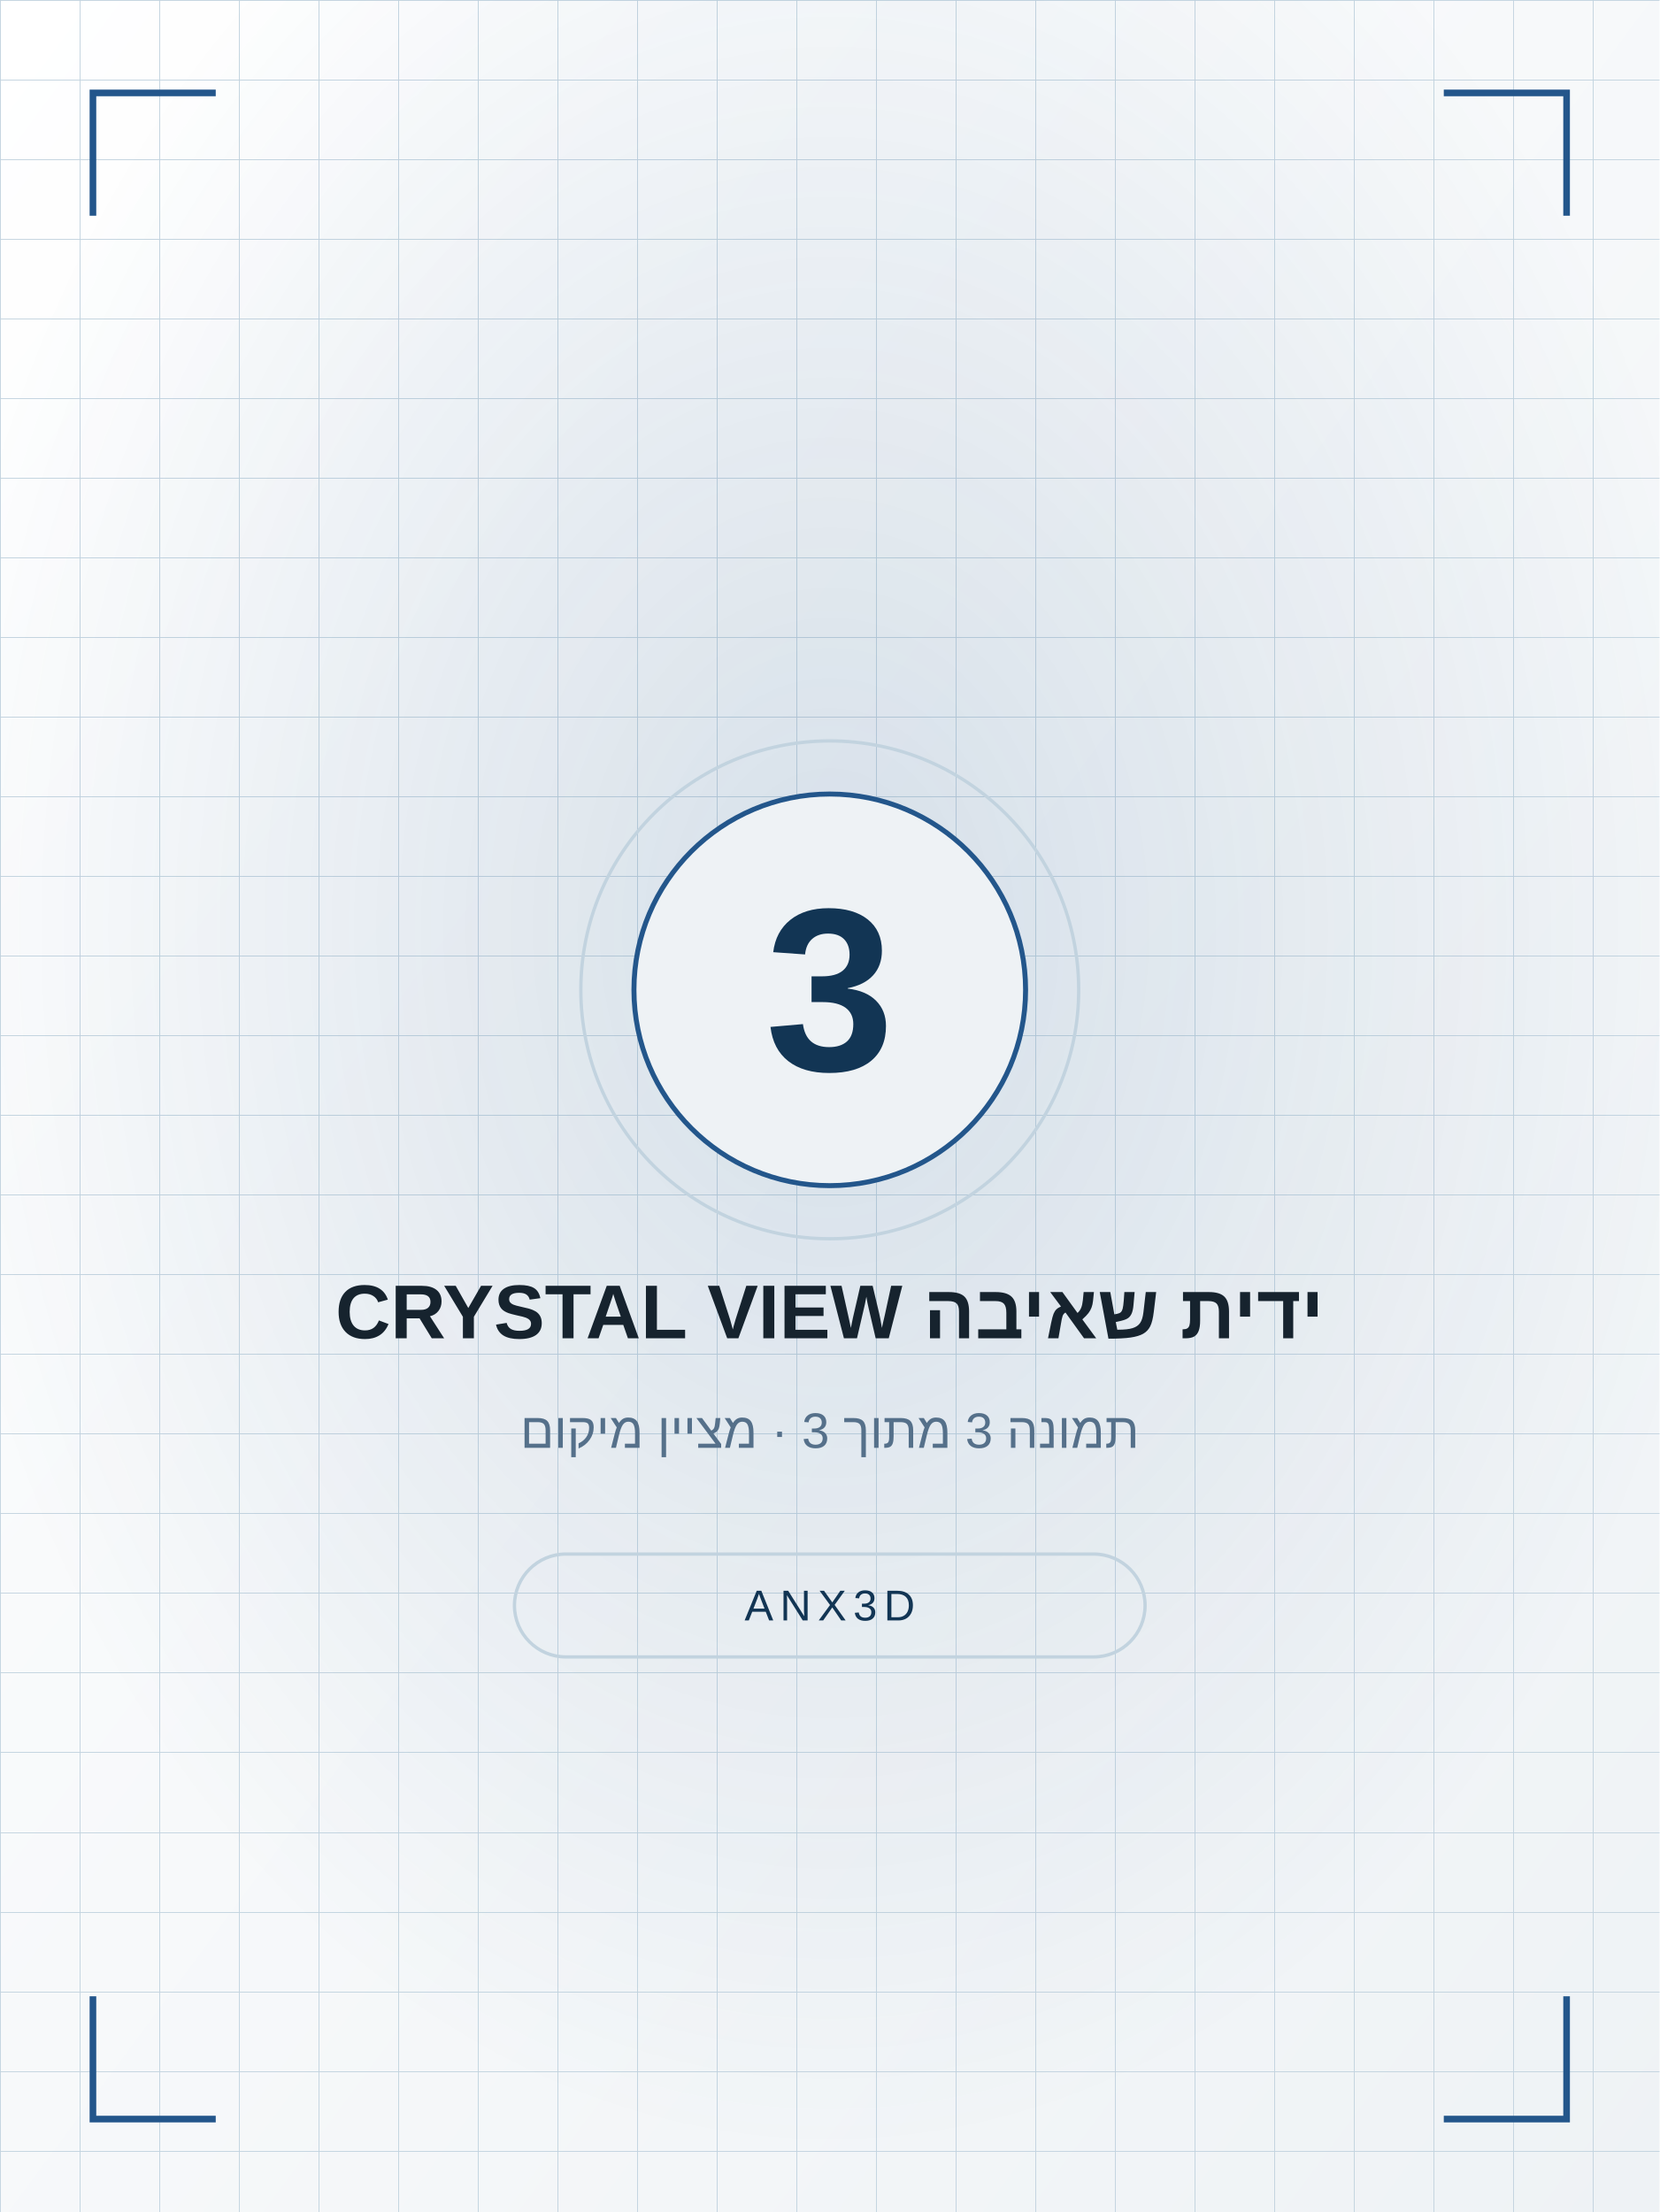
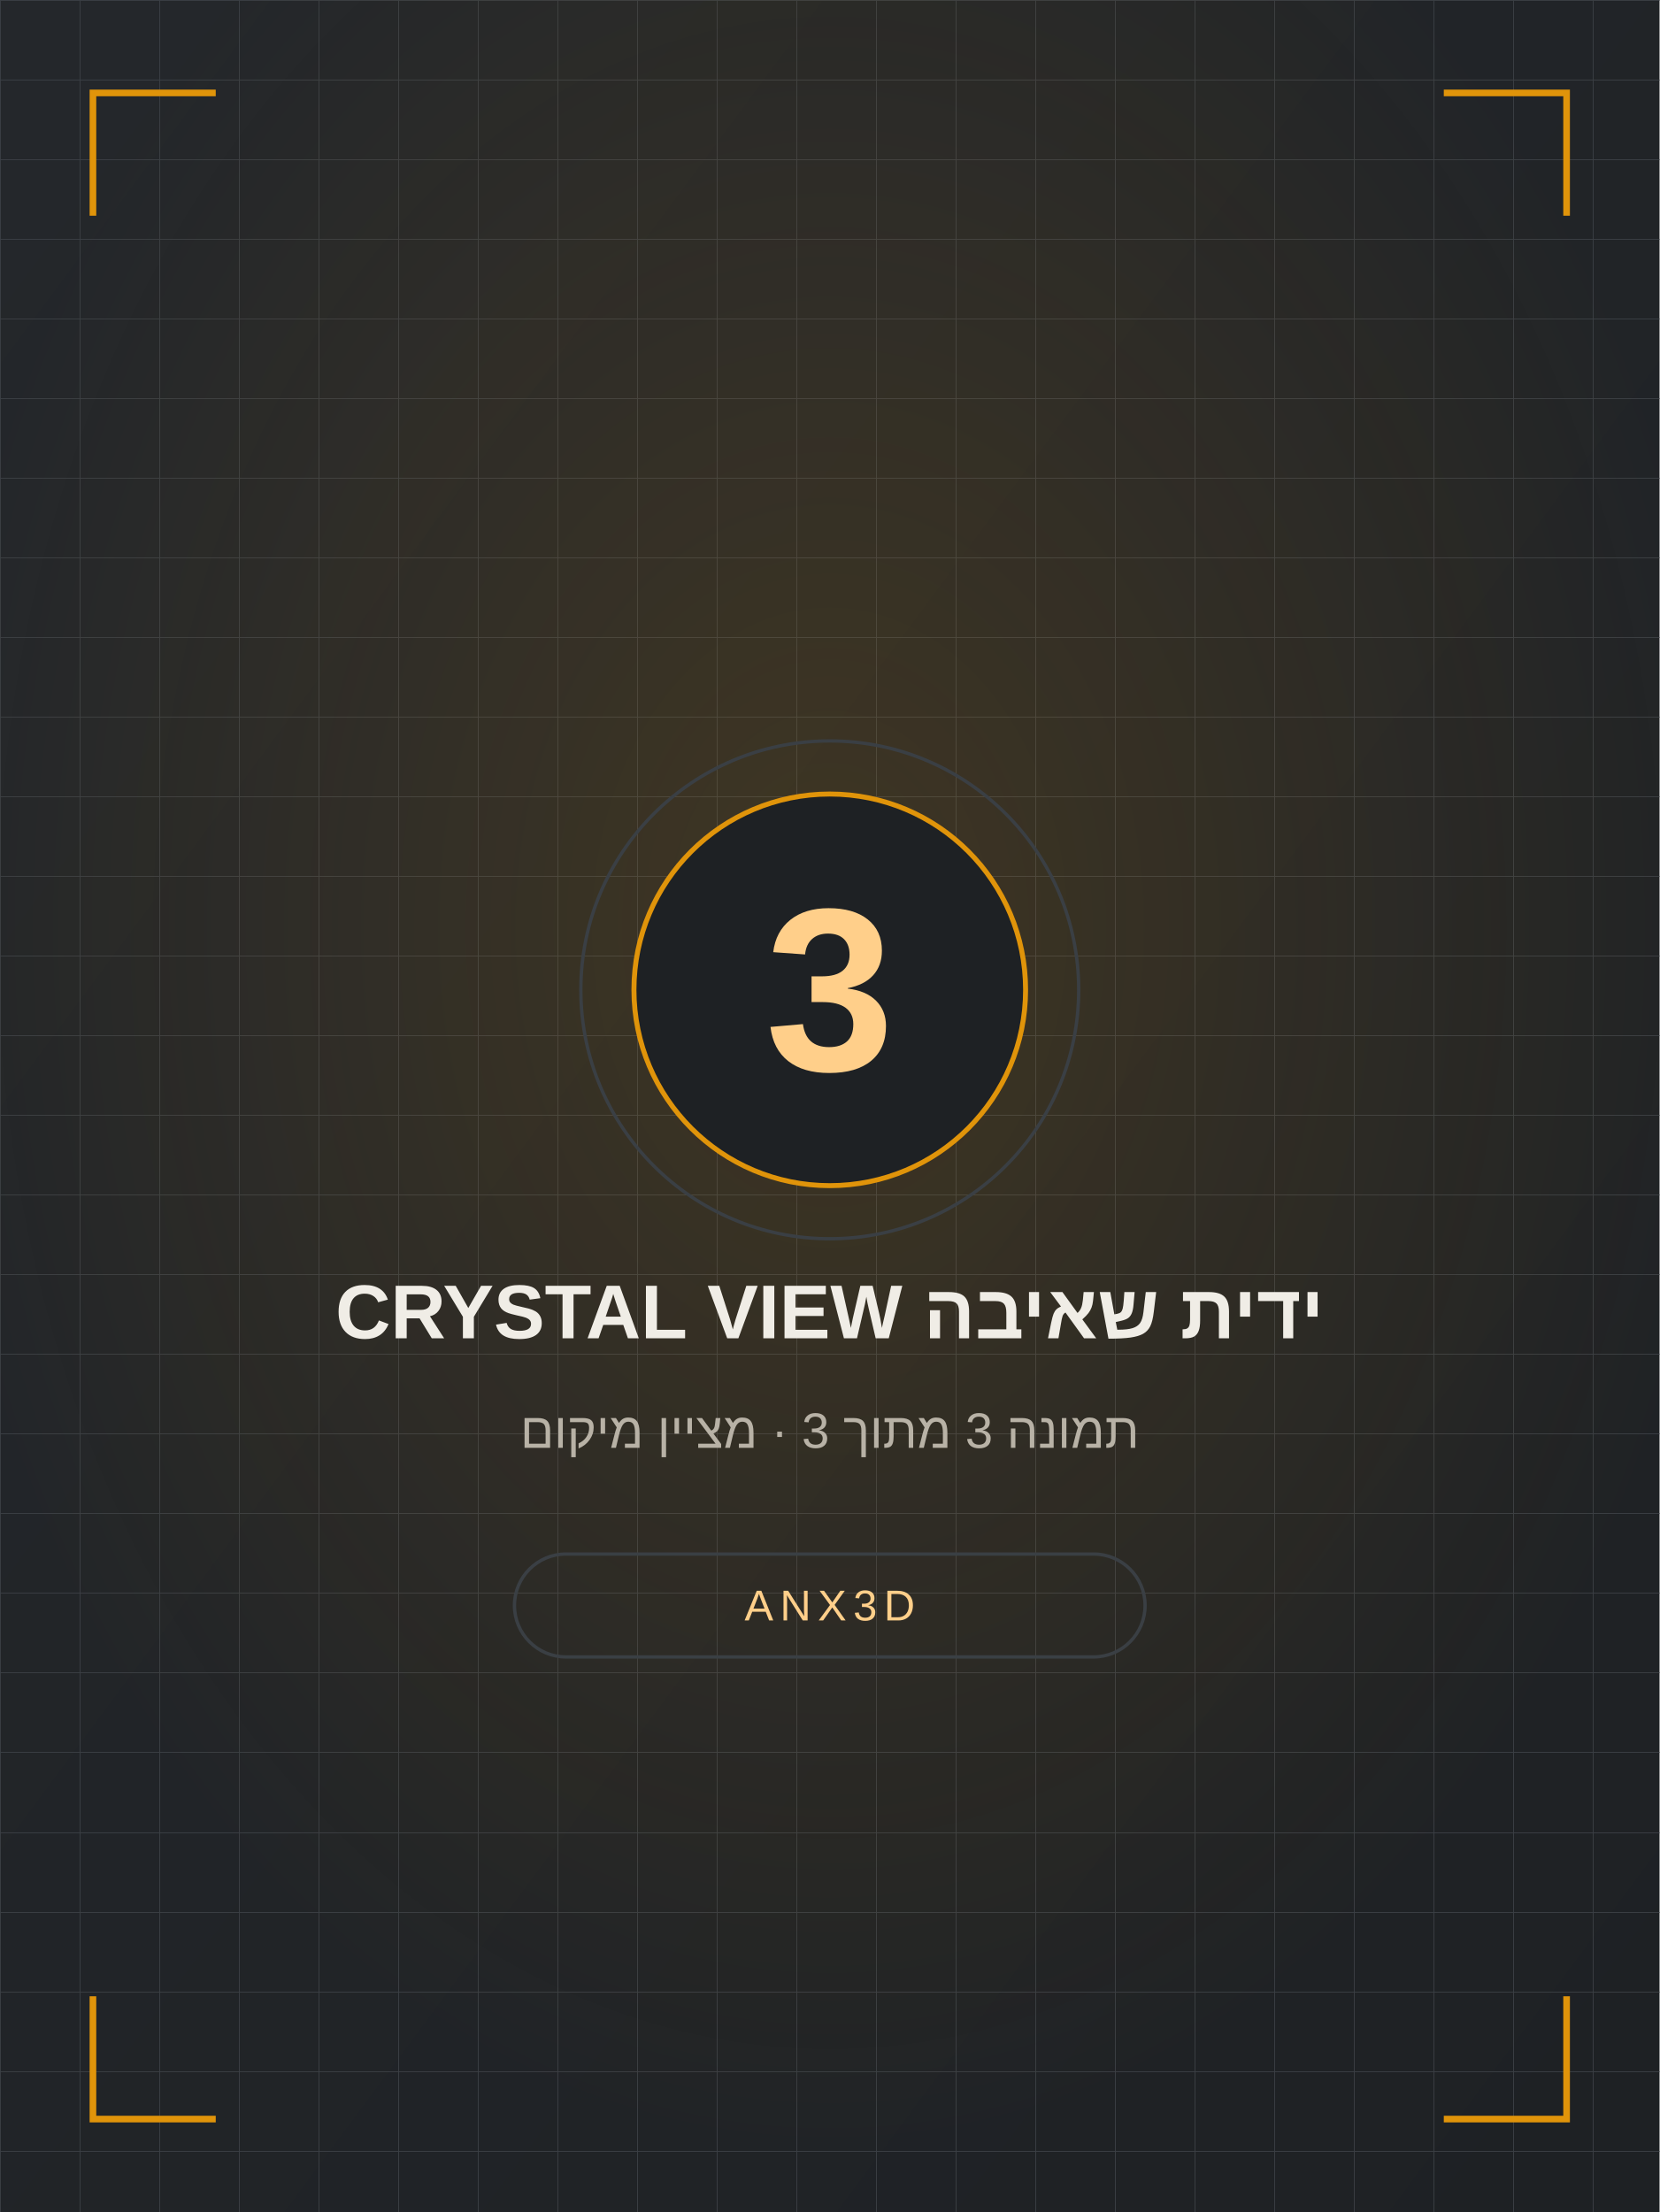
<svg xmlns="http://www.w3.org/2000/svg" width="1000" height="1333" viewBox="0 0 1000 1333" role="img" aria-label="ידית שאיבה CRYSTAL VIEW — תמונה 3 מתוך 3 (מציין מיקום)">
  <defs>
    <linearGradient id="bg" x1="0" y1="0" x2="1" y2="1">
-       <stop offset="0%" stop-color="#ffffff" />
-       <stop offset="100%" stop-color="#eef2f5" />
+       <stop offset="0%" stop-color="#24272b" />
+       <stop offset="100%" stop-color="#1e2124" />
    </linearGradient>
    <pattern id="grid" width="48" height="48" patternUnits="userSpaceOnUse">
-       <path d="M48 0H0V48" fill="none" stroke="#c2d3df" stroke-width="1" />
+       <path d="M48 0H0V48" fill="none" stroke="#3a3f44" stroke-width="1" />
    </pattern>
    <radialGradient id="glow" cx="50%" cy="42%" r="55%">
-       <stop offset="0%" stop-color="#23568b" stop-opacity="0.16" />
-       <stop offset="100%" stop-color="#23568b" stop-opacity="0" />
+       <stop offset="0%" stop-color="#e0940a" stop-opacity="0.16" />
+       <stop offset="100%" stop-color="#e0940a" stop-opacity="0" />
    </radialGradient>
  </defs>
  <rect width="1000" height="1333" fill="url(#bg)" />
  <rect width="1000" height="1333" fill="url(#grid)" />
  <rect width="1000" height="1333" fill="url(#glow)" />
-   <path d="M56 128V56h72" fill="none" stroke="#23568b" stroke-width="4" stroke-linecap="square" />
-   <path d="M872 56h72v72" fill="none" stroke="#23568b" stroke-width="4" stroke-linecap="square" />
-   <path d="M944 1205v72h-72" fill="none" stroke="#23568b" stroke-width="4" stroke-linecap="square" />
-   <path d="M128 1277H56v-72" fill="none" stroke="#23568b" stroke-width="4" stroke-linecap="square" />
-   <circle cx="500" cy="596.5" r="150" fill="none" stroke="#c2d3df" stroke-width="2" />
-   <circle cx="500" cy="596.5" r="118" fill="#eef2f5" stroke="#23568b" stroke-width="3" />
-   <text x="500" y="596.5" text-anchor="middle" dominant-baseline="central" font-family="Heebo, Arial, sans-serif" font-size="140" font-weight="700" fill="#123554">3</text>
-   <text x="500" y="806.5" text-anchor="middle" direction="rtl" font-family="Heebo, Arial, sans-serif" font-size="46" font-weight="700" fill="#16232e">ידית שאיבה CRYSTAL VIEW</text>
-   <text x="500" y="872.5" text-anchor="middle" direction="rtl" font-family="Heebo, Arial, sans-serif" font-size="30" fill="#55708a">תמונה 3 מתוך 3 · מציין מיקום</text>
-   <rect x="310" y="936.5" width="380" height="62" rx="31" fill="none" stroke="#c2d3df" stroke-width="2" />
-   <text x="500" y="967.5" text-anchor="middle" dominant-baseline="central" font-family="Heebo, Arial, sans-serif" font-size="26" letter-spacing="4" fill="#123554">ANX3D</text>
+   <path d="M56 128V56h72" fill="none" stroke="#e0940a" stroke-width="4" stroke-linecap="square" />
+   <path d="M872 56h72v72" fill="none" stroke="#e0940a" stroke-width="4" stroke-linecap="square" />
+   <path d="M944 1205v72h-72" fill="none" stroke="#e0940a" stroke-width="4" stroke-linecap="square" />
+   <path d="M128 1277H56v-72" fill="none" stroke="#e0940a" stroke-width="4" stroke-linecap="square" />
+   <circle cx="500" cy="596.5" r="150" fill="none" stroke="#3a3f44" stroke-width="2" />
+   <circle cx="500" cy="596.5" r="118" fill="#1e2124" stroke="#e0940a" stroke-width="3" />
+   <text x="500" y="596.5" text-anchor="middle" dominant-baseline="central" font-family="Heebo, Arial, sans-serif" font-size="140" font-weight="700" fill="#ffcf8a">3</text>
+   <text x="500" y="806.5" text-anchor="middle" direction="rtl" font-family="Heebo, Arial, sans-serif" font-size="46" font-weight="700" fill="#f0ede6">ידית שאיבה CRYSTAL VIEW</text>
+   <text x="500" y="872.5" text-anchor="middle" direction="rtl" font-family="Heebo, Arial, sans-serif" font-size="30" fill="#b8b2a6">תמונה 3 מתוך 3 · מציין מיקום</text>
+   <rect x="310" y="936.5" width="380" height="62" rx="31" fill="none" stroke="#3a3f44" stroke-width="2" />
+   <text x="500" y="967.5" text-anchor="middle" dominant-baseline="central" font-family="Heebo, Arial, sans-serif" font-size="26" letter-spacing="4" fill="#ffcf8a">ANX3D</text>
</svg>
